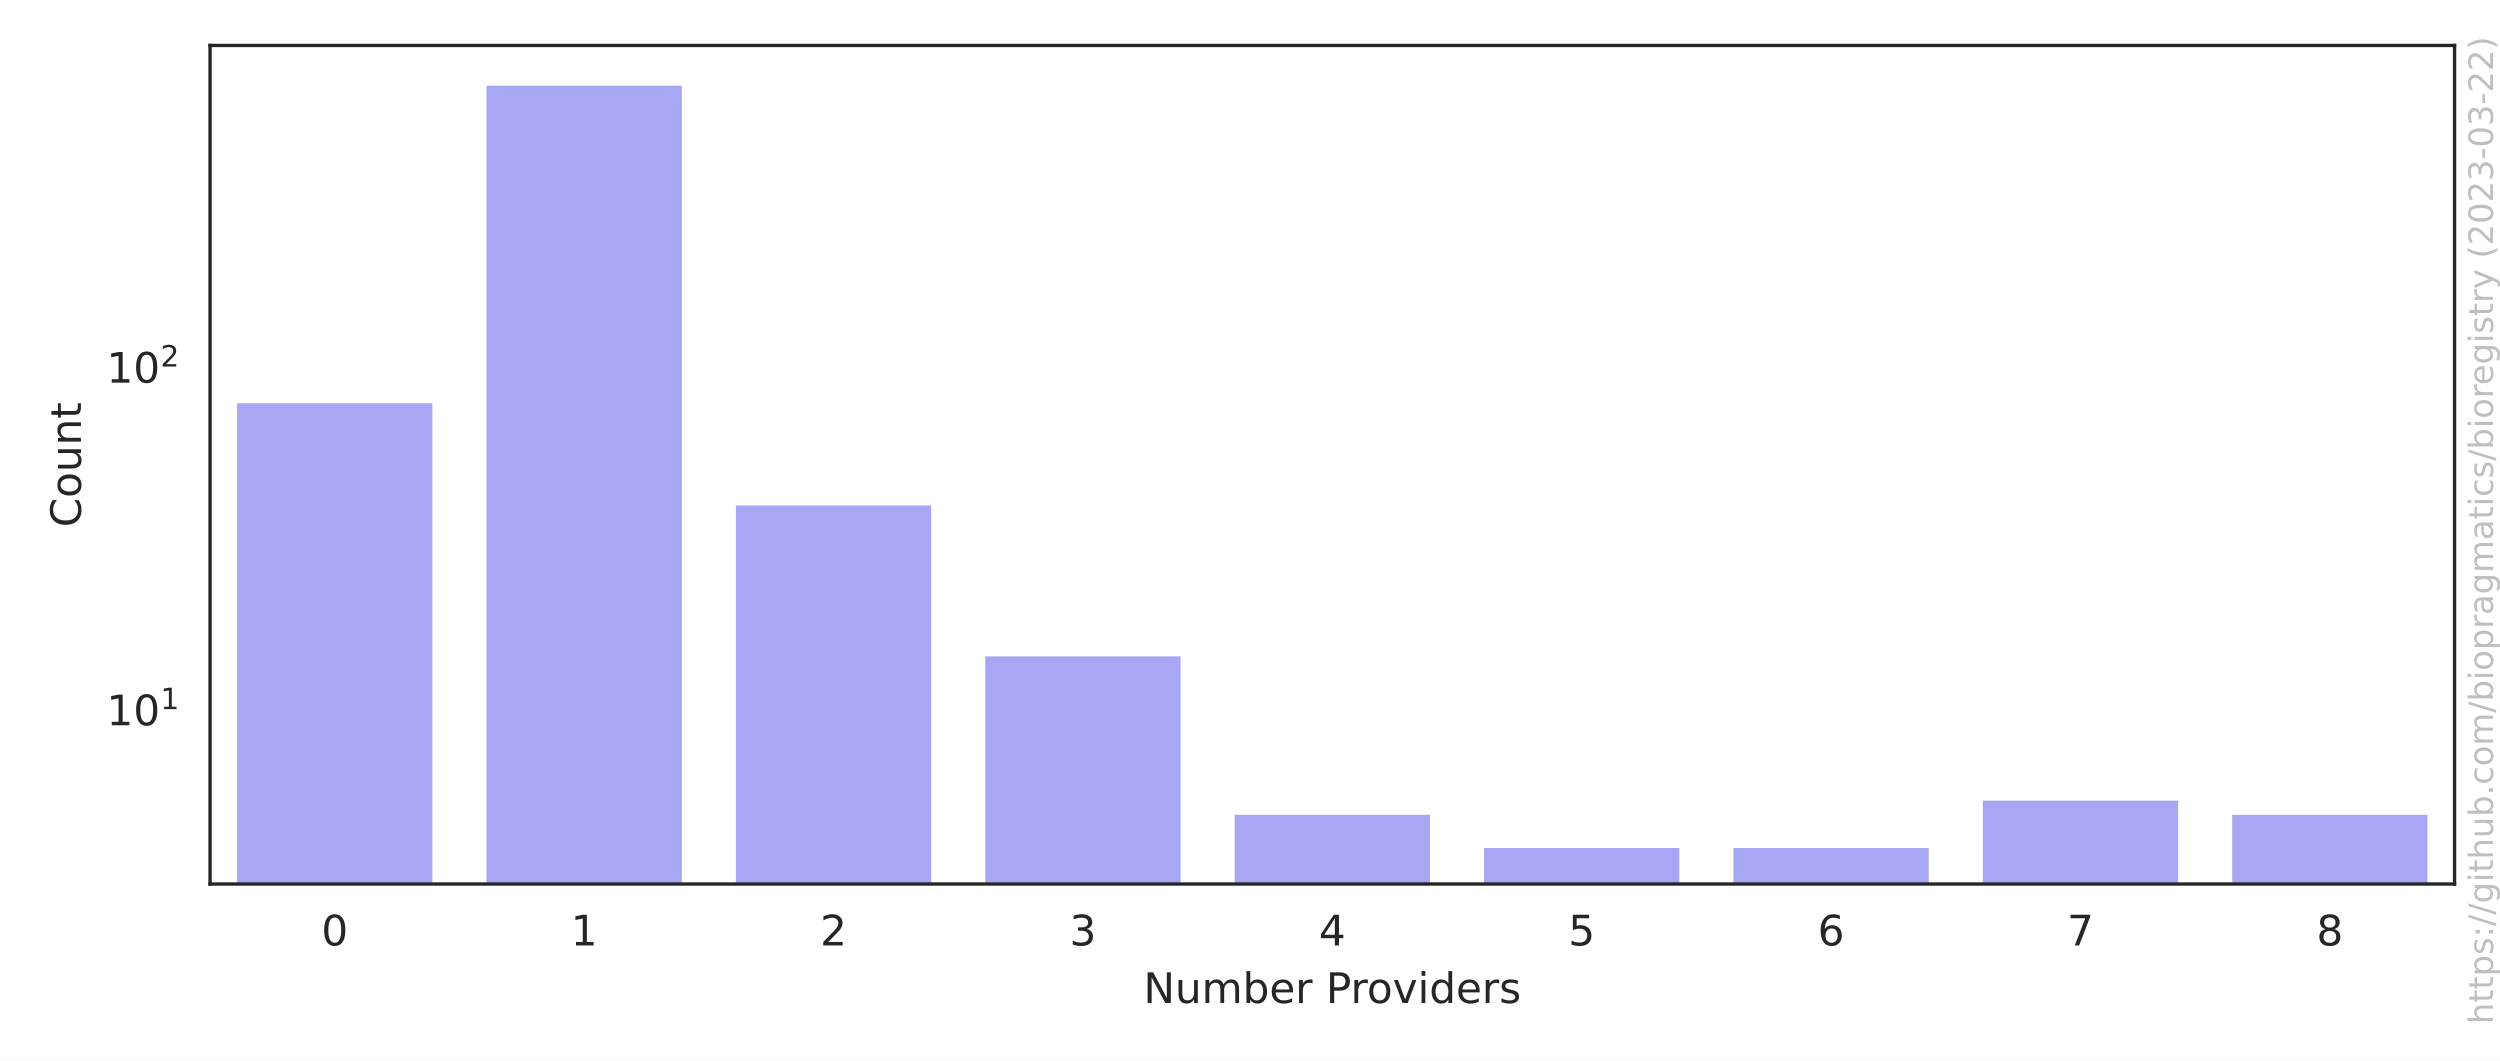
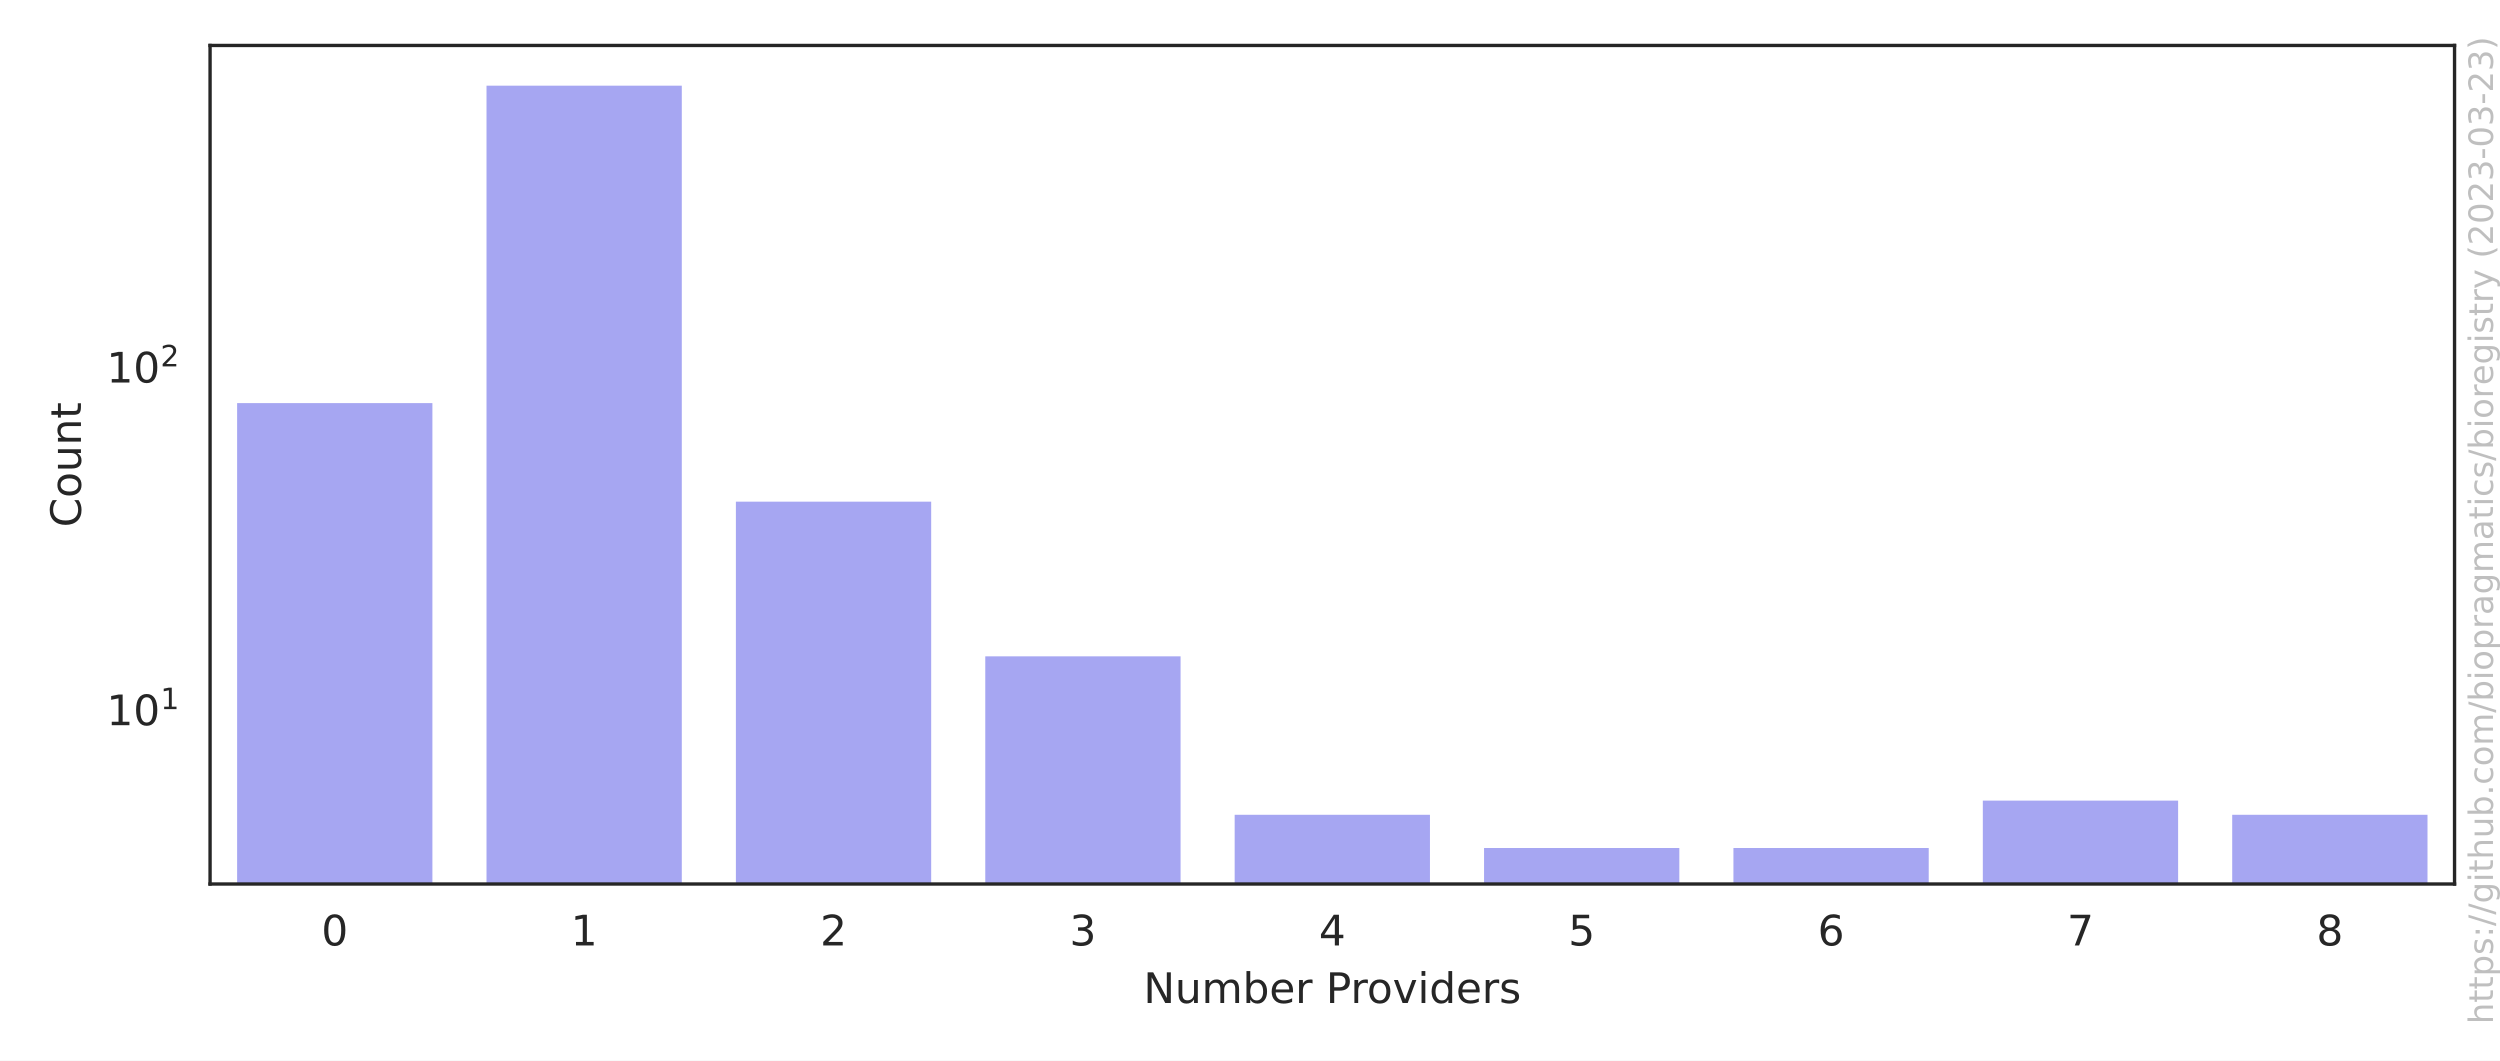
<svg xmlns="http://www.w3.org/2000/svg" xmlns:xlink="http://www.w3.org/1999/xlink" width="594pt" height="252pt" viewBox="0 0 594 252" version="1.1">
  <defs>
    <style type="text/css">*{stroke-linejoin: round; stroke-linecap: butt}</style>
  </defs>
  <g id="figure_1">
    <g id="patch_1">
      <path d="M 0 252  L 594 252  L 594 0  L 0 0  z " style="fill: #ffffff" />
    </g>
    <g id="axes_1">
      <g id="patch_2">
        <path d="M 49.913 210.04  L 583.2 210.04  L 583.2 10.8  L 49.913 10.8  z " style="fill: #ffffff" />
      </g>
      <g id="matplotlib.axis_1">
        <g id="xtick_1">
          <g id="text_1">
            <g style="fill: #262626" transform="translate(76.35851 224.6384) scale(0.1 -0.1)">
              <defs>
                <path id="DejaVuSans-30" d="M 2034 4250  Q 1547 4250 1301 3770  Q 1056 3291 1056 2328  Q 1056 1369 1301 889  Q 1547 409 2034 409  Q 2525 409 2770 889  Q 3016 1369 3016 2328  Q 3016 3291 2770 3770  Q 2525 4250 2034 4250  z M 2034 4750  Q 2819 4750 3233 4129  Q 3647 3509 3647 2328  Q 3647 1150 3233 529  Q 2819 -91 2034 -91  Q 1250 -91 836 529  Q 422 1150 422 2328  Q 422 3509 836 4129  Q 1250 4750 2034 4750  z " transform="scale(0.015625)" />
              </defs>
              <use xlink:href="#DejaVuSans-30" />
            </g>
          </g>
        </g>
        <g id="xtick_2">
          <g id="text_2">
            <g style="fill: #262626" transform="translate(135.6127 224.6384) scale(0.1 -0.1)">
              <defs>
                <path id="DejaVuSans-31" d="M 794 531  L 1825 531  L 1825 4091  L 703 3866  L 703 4441  L 1819 4666  L 2450 4666  L 2450 531  L 3481 531  L 3481 0  L 794 0  L 794 531  z " transform="scale(0.015625)" />
              </defs>
              <use xlink:href="#DejaVuSans-31" />
            </g>
          </g>
        </g>
        <g id="xtick_3">
          <g id="text_3">
            <g style="fill: #262626" transform="translate(194.8668 224.6384) scale(0.1 -0.1)">
              <defs>
                <path id="DejaVuSans-32" d="M 1228 531  L 3431 531  L 3431 0  L 469 0  L 469 531  Q 828 903 1448 1529  Q 2069 2156 2228 2338  Q 2531 2678 2651 2914  Q 2772 3150 2772 3378  Q 2772 3750 2511 3984  Q 2250 4219 1831 4219  Q 1534 4219 1204 4116  Q 875 4013 500 3803  L 500 4441  Q 881 4594 1212 4672  Q 1544 4750 1819 4750  Q 2544 4750 2975 4387  Q 3406 4025 3406 3419  Q 3406 3131 3298 2873  Q 3191 2616 2906 2266  Q 2828 2175 2409 1742  Q 1991 1309 1228 531  z " transform="scale(0.015625)" />
              </defs>
              <use xlink:href="#DejaVuSans-32" />
            </g>
          </g>
        </g>
        <g id="xtick_4">
          <g id="text_4">
            <g style="fill: #262626" transform="translate(254.1209 224.6384) scale(0.1 -0.1)">
              <defs>
                <path id="DejaVuSans-33" d="M 2597 2516  Q 3050 2419 3304 2112  Q 3559 1806 3559 1356  Q 3559 666 3084 287  Q 2609 -91 1734 -91  Q 1441 -91 1130 -33  Q 819 25 488 141  L 488 750  Q 750 597 1062 519  Q 1375 441 1716 441  Q 2309 441 2620 675  Q 2931 909 2931 1356  Q 2931 1769 2642 2001  Q 2353 2234 1838 2234  L 1294 2234  L 1294 2753  L 1863 2753  Q 2328 2753 2575 2939  Q 2822 3125 2822 3475  Q 2822 3834 2567 4026  Q 2313 4219 1838 4219  Q 1578 4219 1281 4162  Q 984 4106 628 3988  L 628 4550  Q 988 4650 1302 4700  Q 1616 4750 1894 4750  Q 2613 4750 3031 4423  Q 3450 4097 3450 3541  Q 3450 3153 3228 2886  Q 3006 2619 2597 2516  z " transform="scale(0.015625)" />
              </defs>
              <use xlink:href="#DejaVuSans-33" />
            </g>
          </g>
        </g>
        <g id="xtick_5">
          <g id="text_5">
            <g style="fill: #262626" transform="translate(313.3751 224.6384) scale(0.1 -0.1)">
              <defs>
                <path id="DejaVuSans-34" d="M 2419 4116  L 825 1625  L 2419 1625  L 2419 4116  z M 2253 4666  L 3047 4666  L 3047 1625  L 3713 1625  L 3713 1100  L 3047 1100  L 3047 0  L 2419 0  L 2419 1100  L 313 1100  L 313 1709  L 2253 4666  z " transform="scale(0.015625)" />
              </defs>
              <use xlink:href="#DejaVuSans-34" />
            </g>
          </g>
        </g>
        <g id="xtick_6">
          <g id="text_6">
            <g style="fill: #262626" transform="translate(372.6292 224.6384) scale(0.1 -0.1)">
              <defs>
                <path id="DejaVuSans-35" d="M 691 4666  L 3169 4666  L 3169 4134  L 1269 4134  L 1269 2991  Q 1406 3038 1543 3061  Q 1681 3084 1819 3084  Q 2600 3084 3056 2656  Q 3513 2228 3513 1497  Q 3513 744 3044 326  Q 2575 -91 1722 -91  Q 1428 -91 1123 -41  Q 819 9 494 109  L 494 744  Q 775 591 1075 516  Q 1375 441 1709 441  Q 2250 441 2565 725  Q 2881 1009 2881 1497  Q 2881 1984 2565 2268  Q 2250 2553 1709 2553  Q 1456 2553 1204 2497  Q 953 2441 691 2322  L 691 4666  z " transform="scale(0.015625)" />
              </defs>
              <use xlink:href="#DejaVuSans-35" />
            </g>
          </g>
        </g>
        <g id="xtick_7">
          <g id="text_7">
            <g style="fill: #262626" transform="translate(431.8834 224.6384) scale(0.1 -0.1)">
              <defs>
                <path id="DejaVuSans-36" d="M 2113 2584  Q 1688 2584 1439 2293  Q 1191 2003 1191 1497  Q 1191 994 1439 701  Q 1688 409 2113 409  Q 2538 409 2786 701  Q 3034 994 3034 1497  Q 3034 2003 2786 2293  Q 2538 2584 2113 2584  z M 3366 4563  L 3366 3988  Q 3128 4100 2886 4159  Q 2644 4219 2406 4219  Q 1781 4219 1451 3797  Q 1122 3375 1075 2522  Q 1259 2794 1537 2939  Q 1816 3084 2150 3084  Q 2853 3084 3261 2657  Q 3669 2231 3669 1497  Q 3669 778 3244 343  Q 2819 -91 2113 -91  Q 1303 -91 875 529  Q 447 1150 447 2328  Q 447 3434 972 4092  Q 1497 4750 2381 4750  Q 2619 4750 2861 4703  Q 3103 4656 3366 4563  z " transform="scale(0.015625)" />
              </defs>
              <use xlink:href="#DejaVuSans-36" />
            </g>
          </g>
        </g>
        <g id="xtick_8">
          <g id="text_8">
            <g style="fill: #262626" transform="translate(491.1375 224.6384) scale(0.1 -0.1)">
              <defs>
                <path id="DejaVuSans-37" d="M 525 4666  L 3525 4666  L 3525 4397  L 1831 0  L 1172 0  L 2766 4134  L 525 4134  L 525 4666  z " transform="scale(0.015625)" />
              </defs>
              <use xlink:href="#DejaVuSans-37" />
            </g>
          </g>
        </g>
        <g id="xtick_9">
          <g id="text_9">
            <g style="fill: #262626" transform="translate(550.3917 224.6384) scale(0.1 -0.1)">
              <defs>
                <path id="DejaVuSans-38" d="M 2034 2216  Q 1584 2216 1326 1975  Q 1069 1734 1069 1313  Q 1069 891 1326 650  Q 1584 409 2034 409  Q 2484 409 2743 651  Q 3003 894 3003 1313  Q 3003 1734 2745 1975  Q 2488 2216 2034 2216  z M 1403 2484  Q 997 2584 770 2862  Q 544 3141 544 3541  Q 544 4100 942 4425  Q 1341 4750 2034 4750  Q 2731 4750 3128 4425  Q 3525 4100 3525 3541  Q 3525 3141 3298 2862  Q 3072 2584 2669 2484  Q 3125 2378 3379 2068  Q 3634 1759 3634 1313  Q 3634 634 3220 271  Q 2806 -91 2034 -91  Q 1263 -91 848 271  Q 434 634 434 1313  Q 434 1759 690 2068  Q 947 2378 1403 2484  z M 1172 3481  Q 1172 3119 1398 2916  Q 1625 2713 2034 2713  Q 2441 2713 2670 2916  Q 2900 3119 2900 3481  Q 2900 3844 2670 4047  Q 2441 4250 2034 4250  Q 1625 4250 1398 4047  Q 1172 3844 1172 3481  z " transform="scale(0.015625)" />
              </defs>
              <use xlink:href="#DejaVuSans-38" />
            </g>
          </g>
        </g>
        <g id="text_10">
          <g style="fill: #262626" transform="translate(271.6923 238.3166) scale(0.1 -0.1)">
            <defs>
              <path id="DejaVuSans-4e" d="M 628 4666  L 1478 4666  L 3547 763  L 3547 4666  L 4159 4666  L 4159 0  L 3309 0  L 1241 3903  L 1241 0  L 628 0  L 628 4666  z " transform="scale(0.015625)" />
              <path id="DejaVuSans-75" d="M 544 1381  L 544 3500  L 1119 3500  L 1119 1403  Q 1119 906 1312 657  Q 1506 409 1894 409  Q 2359 409 2629 706  Q 2900 1003 2900 1516  L 2900 3500  L 3475 3500  L 3475 0  L 2900 0  L 2900 538  Q 2691 219 2414 64  Q 2138 -91 1772 -91  Q 1169 -91 856 284  Q 544 659 544 1381  z M 1991 3584  L 1991 3584  z " transform="scale(0.015625)" />
              <path id="DejaVuSans-6d" d="M 3328 2828  Q 3544 3216 3844 3400  Q 4144 3584 4550 3584  Q 5097 3584 5394 3201  Q 5691 2819 5691 2113  L 5691 0  L 5113 0  L 5113 2094  Q 5113 2597 4934 2840  Q 4756 3084 4391 3084  Q 3944 3084 3684 2787  Q 3425 2491 3425 1978  L 3425 0  L 2847 0  L 2847 2094  Q 2847 2600 2669 2842  Q 2491 3084 2119 3084  Q 1678 3084 1418 2786  Q 1159 2488 1159 1978  L 1159 0  L 581 0  L 581 3500  L 1159 3500  L 1159 2956  Q 1356 3278 1631 3431  Q 1906 3584 2284 3584  Q 2666 3584 2933 3390  Q 3200 3197 3328 2828  z " transform="scale(0.015625)" />
              <path id="DejaVuSans-62" d="M 3116 1747  Q 3116 2381 2855 2742  Q 2594 3103 2138 3103  Q 1681 3103 1420 2742  Q 1159 2381 1159 1747  Q 1159 1113 1420 752  Q 1681 391 2138 391  Q 2594 391 2855 752  Q 3116 1113 3116 1747  z M 1159 2969  Q 1341 3281 1617 3432  Q 1894 3584 2278 3584  Q 2916 3584 3314 3078  Q 3713 2572 3713 1747  Q 3713 922 3314 415  Q 2916 -91 2278 -91  Q 1894 -91 1617 61  Q 1341 213 1159 525  L 1159 0  L 581 0  L 581 4863  L 1159 4863  L 1159 2969  z " transform="scale(0.015625)" />
              <path id="DejaVuSans-65" d="M 3597 1894  L 3597 1613  L 953 1613  Q 991 1019 1311 708  Q 1631 397 2203 397  Q 2534 397 2845 478  Q 3156 559 3463 722  L 3463 178  Q 3153 47 2828 -22  Q 2503 -91 2169 -91  Q 1331 -91 842 396  Q 353 884 353 1716  Q 353 2575 817 3079  Q 1281 3584 2069 3584  Q 2775 3584 3186 3129  Q 3597 2675 3597 1894  z M 3022 2063  Q 3016 2534 2758 2815  Q 2500 3097 2075 3097  Q 1594 3097 1305 2825  Q 1016 2553 972 2059  L 3022 2063  z " transform="scale(0.015625)" />
              <path id="DejaVuSans-72" d="M 2631 2963  Q 2534 3019 2420 3045  Q 2306 3072 2169 3072  Q 1681 3072 1420 2755  Q 1159 2438 1159 1844  L 1159 0  L 581 0  L 581 3500  L 1159 3500  L 1159 2956  Q 1341 3275 1631 3429  Q 1922 3584 2338 3584  Q 2397 3584 2469 3576  Q 2541 3569 2628 3553  L 2631 2963  z " transform="scale(0.015625)" />
              <path id="DejaVuSans-20" transform="scale(0.015625)" />
              <path id="DejaVuSans-50" d="M 1259 4147  L 1259 2394  L 2053 2394  Q 2494 2394 2734 2622  Q 2975 2850 2975 3272  Q 2975 3691 2734 3919  Q 2494 4147 2053 4147  L 1259 4147  z M 628 4666  L 2053 4666  Q 2838 4666 3239 4311  Q 3641 3956 3641 3272  Q 3641 2581 3239 2228  Q 2838 1875 2053 1875  L 1259 1875  L 1259 0  L 628 0  L 628 4666  z " transform="scale(0.015625)" />
              <path id="DejaVuSans-6f" d="M 1959 3097  Q 1497 3097 1228 2736  Q 959 2375 959 1747  Q 959 1119 1226 758  Q 1494 397 1959 397  Q 2419 397 2687 759  Q 2956 1122 2956 1747  Q 2956 2369 2687 2733  Q 2419 3097 1959 3097  z M 1959 3584  Q 2709 3584 3137 3096  Q 3566 2609 3566 1747  Q 3566 888 3137 398  Q 2709 -91 1959 -91  Q 1206 -91 779 398  Q 353 888 353 1747  Q 353 2609 779 3096  Q 1206 3584 1959 3584  z " transform="scale(0.015625)" />
              <path id="DejaVuSans-76" d="M 191 3500  L 800 3500  L 1894 563  L 2988 3500  L 3597 3500  L 2284 0  L 1503 0  L 191 3500  z " transform="scale(0.015625)" />
              <path id="DejaVuSans-69" d="M 603 3500  L 1178 3500  L 1178 0  L 603 0  L 603 3500  z M 603 4863  L 1178 4863  L 1178 4134  L 603 4134  L 603 4863  z " transform="scale(0.015625)" />
              <path id="DejaVuSans-64" d="M 2906 2969  L 2906 4863  L 3481 4863  L 3481 0  L 2906 0  L 2906 525  Q 2725 213 2448 61  Q 2172 -91 1784 -91  Q 1150 -91 751 415  Q 353 922 353 1747  Q 353 2572 751 3078  Q 1150 3584 1784 3584  Q 2172 3584 2448 3432  Q 2725 3281 2906 2969  z M 947 1747  Q 947 1113 1208 752  Q 1469 391 1925 391  Q 2381 391 2643 752  Q 2906 1113 2906 1747  Q 2906 2381 2643 2742  Q 2381 3103 1925 3103  Q 1469 3103 1208 2742  Q 947 2381 947 1747  z " transform="scale(0.015625)" />
              <path id="DejaVuSans-73" d="M 2834 3397  L 2834 2853  Q 2591 2978 2328 3040  Q 2066 3103 1784 3103  Q 1356 3103 1142 2972  Q 928 2841 928 2578  Q 928 2378 1081 2264  Q 1234 2150 1697 2047  L 1894 2003  Q 2506 1872 2764 1633  Q 3022 1394 3022 966  Q 3022 478 2636 193  Q 2250 -91 1575 -91  Q 1294 -91 989 -36  Q 684 19 347 128  L 347 722  Q 666 556 975 473  Q 1284 391 1588 391  Q 1994 391 2212 530  Q 2431 669 2431 922  Q 2431 1156 2273 1281  Q 2116 1406 1581 1522  L 1381 1569  Q 847 1681 609 1914  Q 372 2147 372 2553  Q 372 3047 722 3315  Q 1072 3584 1716 3584  Q 2034 3584 2315 3537  Q 2597 3491 2834 3397  z " transform="scale(0.015625)" />
            </defs>
            <use xlink:href="#DejaVuSans-4e" />
            <use xlink:href="#DejaVuSans-75" x="74.805" />
            <use xlink:href="#DejaVuSans-6d" x="138.184" />
            <use xlink:href="#DejaVuSans-62" x="235.596" />
            <use xlink:href="#DejaVuSans-65" x="299.072" />
            <use xlink:href="#DejaVuSans-72" x="360.596" />
            <use xlink:href="#DejaVuSans-20" x="401.709" />
            <use xlink:href="#DejaVuSans-50" x="433.496" />
            <use xlink:href="#DejaVuSans-72" x="492.049" />
            <use xlink:href="#DejaVuSans-6f" x="530.912" />
            <use xlink:href="#DejaVuSans-76" x="592.094" />
            <use xlink:href="#DejaVuSans-69" x="651.273" />
            <use xlink:href="#DejaVuSans-64" x="679.057" />
            <use xlink:href="#DejaVuSans-65" x="742.533" />
            <use xlink:href="#DejaVuSans-72" x="804.057" />
            <use xlink:href="#DejaVuSans-73" x="845.17" />
          </g>
        </g>
      </g>
      <g id="matplotlib.axis_2">
        <g id="ytick_1">
          <g id="text_11">
-             <g style="fill: #262626" transform="translate(25.31268 172.3928) scale(0.1 -0.1)">
+             <g style="fill: #262626" transform="translate(25.31268 172.3834) scale(0.1 -0.1)">
              <use xlink:href="#DejaVuSans-31" transform="translate(0 0.684375)" />
              <use xlink:href="#DejaVuSans-30" transform="translate(63.62305 0.684375)" />
              <use xlink:href="#DejaVuSans-31" transform="translate(128.2031 38.96563) scale(0.7)" />
            </g>
          </g>
        </g>
        <g id="ytick_2">
          <g id="text_12">
-             <g style="fill: #262626" transform="translate(25.31268 90.99864) scale(0.1 -0.1)">
+             <g style="fill: #262626" transform="translate(25.31268 90.96556) scale(0.1 -0.1)">
              <use xlink:href="#DejaVuSans-31" transform="translate(0 0.765625)" />
              <use xlink:href="#DejaVuSans-30" transform="translate(63.62305 0.765625)" />
              <use xlink:href="#DejaVuSans-32" transform="translate(128.2031 39.04688) scale(0.7)" />
            </g>
          </g>
        </g>
        <g id="ytick_3" />
        <g id="ytick_4" />
        <g id="ytick_5" />
        <g id="ytick_6" />
        <g id="ytick_7" />
        <g id="ytick_8" />
        <g id="ytick_9" />
        <g id="ytick_10" />
        <g id="ytick_11" />
        <g id="ytick_12" />
        <g id="ytick_13" />
        <g id="ytick_14" />
        <g id="ytick_15" />
        <g id="ytick_16" />
        <g id="ytick_17" />
        <g id="ytick_18" />
        <g id="ytick_19" />
        <g id="ytick_20" />
        <g id="ytick_21" />
        <g id="ytick_22" />
        <g id="ytick_23" />
        <g id="text_13">
          <g style="fill: #262626" transform="translate(19.233 125.2684) rotate(-90) scale(0.1 -0.1)">
            <defs>
              <path id="DejaVuSans-43" d="M 4122 4306  L 4122 3641  Q 3803 3938 3442 4084  Q 3081 4231 2675 4231  Q 1875 4231 1450 3742  Q 1025 3253 1025 2328  Q 1025 1406 1450 917  Q 1875 428 2675 428  Q 3081 428 3442 575  Q 3803 722 4122 1019  L 4122 359  Q 3791 134 3420 21  Q 3050 -91 2638 -91  Q 1578 -91 968 557  Q 359 1206 359 2328  Q 359 3453 968 4101  Q 1578 4750 2638 4750  Q 3056 4750 3426 4639  Q 3797 4528 4122 4306  z " transform="scale(0.015625)" />
              <path id="DejaVuSans-6e" d="M 3513 2113  L 3513 0  L 2938 0  L 2938 2094  Q 2938 2591 2744 2837  Q 2550 3084 2163 3084  Q 1697 3084 1428 2787  Q 1159 2491 1159 1978  L 1159 0  L 581 0  L 581 3500  L 1159 3500  L 1159 2956  Q 1366 3272 1645 3428  Q 1925 3584 2291 3584  Q 2894 3584 3203 3211  Q 3513 2838 3513 2113  z " transform="scale(0.015625)" />
              <path id="DejaVuSans-74" d="M 1172 4494  L 1172 3500  L 2356 3500  L 2356 3053  L 1172 3053  L 1172 1153  Q 1172 725 1289 603  Q 1406 481 1766 481  L 2356 481  L 2356 0  L 1766 0  Q 1100 0 847 248  Q 594 497 594 1153  L 594 3053  L 172 3053  L 172 3500  L 594 3500  L 594 4494  L 1172 4494  z " transform="scale(0.015625)" />
            </defs>
            <use xlink:href="#DejaVuSans-43" />
            <use xlink:href="#DejaVuSans-6f" x="69.824" />
            <use xlink:href="#DejaVuSans-75" x="131.006" />
            <use xlink:href="#DejaVuSans-6e" x="194.385" />
            <use xlink:href="#DejaVuSans-74" x="257.764" />
          </g>
        </g>
      </g>
      <g id="patch_3">
-         <path d="M 55.838 81644.19  L 103.241 81644.19  L 103.241 95.309  L 55.838 95.309  z " clip-path="url(#p84426c0476)" style="fill: #2020df; opacity: 0.4; stroke: #ffffff; stroke-linejoin: miter" />
+         <path d="M 55.838 81667.867  L 103.241 81667.867  L 103.241 95.278  L 55.838 95.278  z " clip-path="url(#p84426c0476)" style="fill: #2020df; opacity: 0.4; stroke: #ffffff; stroke-linejoin: miter" />
      </g>
      <g id="patch_4">
-         <path d="M 115.092 81644.19  L 162.496 81644.19  L 162.496 19.856  L 115.092 19.856  z " clip-path="url(#p84426c0476)" style="fill: #2020df; opacity: 0.4; stroke: #ffffff; stroke-linejoin: miter" />
+         <path d="M 115.092 81667.867  L 162.496 81667.867  L 162.496 19.856  L 115.092 19.856  z " clip-path="url(#p84426c0476)" style="fill: #2020df; opacity: 0.4; stroke: #ffffff; stroke-linejoin: miter" />
      </g>
      <g id="patch_5">
-         <path d="M 174.346 81644.19  L 221.75 81644.19  L 221.75 119.589  L 174.346 119.589  z " clip-path="url(#p84426c0476)" style="fill: #2020df; opacity: 0.4; stroke: #ffffff; stroke-linejoin: miter" />
+         <path d="M 174.346 81667.867  L 221.75 81667.867  L 221.75 118.693  L 174.346 118.693  z " clip-path="url(#p84426c0476)" style="fill: #2020df; opacity: 0.4; stroke: #ffffff; stroke-linejoin: miter" />
      </g>
      <g id="patch_6">
-         <path d="M 233.601 81644.19  L 281.004 81644.19  L 281.004 155.459  L 233.601 155.459  z " clip-path="url(#p84426c0476)" style="fill: #2020df; opacity: 0.4; stroke: #ffffff; stroke-linejoin: miter" />
+         <path d="M 233.601 81667.867  L 281.004 81667.867  L 281.004 155.446  L 233.601 155.446  z " clip-path="url(#p84426c0476)" style="fill: #2020df; opacity: 0.4; stroke: #ffffff; stroke-linejoin: miter" />
      </g>
      <g id="patch_7">
-         <path d="M 292.855 81644.19  L 340.258 81644.19  L 340.258 193.096  L 292.855 193.096  z " clip-path="url(#p84426c0476)" style="fill: #2020df; opacity: 0.4; stroke: #ffffff; stroke-linejoin: miter" />
+         <path d="M 292.855 81667.867  L 340.258 81667.867  L 340.258 193.093  L 292.855 193.093  z " clip-path="url(#p84426c0476)" style="fill: #2020df; opacity: 0.4; stroke: #ffffff; stroke-linejoin: miter" />
      </g>
      <g id="patch_8">
-         <path d="M 352.109 81644.19  L 399.512 81644.19  L 399.512 200.984  L 352.109 200.984  z " clip-path="url(#p84426c0476)" style="fill: #2020df; opacity: 0.4; stroke: #ffffff; stroke-linejoin: miter" />
+         <path d="M 352.109 81667.867  L 399.512 81667.867  L 399.512 200.984  L 352.109 200.984  z " clip-path="url(#p84426c0476)" style="fill: #2020df; opacity: 0.4; stroke: #ffffff; stroke-linejoin: miter" />
      </g>
      <g id="patch_9">
-         <path d="M 411.363 81644.19  L 458.766 81644.19  L 458.766 200.984  L 411.363 200.984  z " clip-path="url(#p84426c0476)" style="fill: #2020df; opacity: 0.4; stroke: #ffffff; stroke-linejoin: miter" />
+         <path d="M 411.363 81667.867  L 458.766 81667.867  L 458.766 200.984  L 411.363 200.984  z " clip-path="url(#p84426c0476)" style="fill: #2020df; opacity: 0.4; stroke: #ffffff; stroke-linejoin: miter" />
      </g>
      <g id="patch_10">
-         <path d="M 470.617 81644.19  L 518.02 81644.19  L 518.02 189.727  L 470.617 189.727  z " clip-path="url(#p84426c0476)" style="fill: #2020df; opacity: 0.4; stroke: #ffffff; stroke-linejoin: miter" />
+         <path d="M 470.617 81667.867  L 518.02 81667.867  L 518.02 189.723  L 470.617 189.723  z " clip-path="url(#p84426c0476)" style="fill: #2020df; opacity: 0.4; stroke: #ffffff; stroke-linejoin: miter" />
      </g>
      <g id="patch_11">
-         <path d="M 529.871 81644.19  L 577.275 81644.19  L 577.275 193.096  L 529.871 193.096  z " clip-path="url(#p84426c0476)" style="fill: #2020df; opacity: 0.4; stroke: #ffffff; stroke-linejoin: miter" />
+         <path d="M 529.871 81667.867  L 577.275 81667.867  L 577.275 193.093  L 529.871 193.093  z " clip-path="url(#p84426c0476)" style="fill: #2020df; opacity: 0.4; stroke: #ffffff; stroke-linejoin: miter" />
      </g>
      <g id="patch_12">
        <path d="M 49.913 210.04  L 49.913 10.8  " style="fill: none; stroke: #262626; stroke-width: 0.8; stroke-linejoin: miter; stroke-linecap: square" />
      </g>
      <g id="patch_13">
        <path d="M 583.2 210.04  L 583.2 10.8  " style="fill: none; stroke: #262626; stroke-width: 0.8; stroke-linejoin: miter; stroke-linecap: square" />
      </g>
      <g id="patch_14">
        <path d="M 49.913 210.04  L 583.2 210.04  " style="fill: none; stroke: #262626; stroke-width: 0.8; stroke-linejoin: miter; stroke-linecap: square" />
      </g>
      <g id="patch_15">
        <path d="M 49.913 10.8  L 583.2 10.8  " style="fill: none; stroke: #262626; stroke-width: 0.8; stroke-linejoin: miter; stroke-linecap: square" />
      </g>
    </g>
    <g id="text_14">
      <g style="fill: #808080; opacity: 0.5" transform="translate(592.3362 243.3237) rotate(-90) scale(0.08 -0.08)">
        <defs>
          <path id="DejaVuSans-68" d="M 3513 2113  L 3513 0  L 2938 0  L 2938 2094  Q 2938 2591 2744 2837  Q 2550 3084 2163 3084  Q 1697 3084 1428 2787  Q 1159 2491 1159 1978  L 1159 0  L 581 0  L 581 4863  L 1159 4863  L 1159 2956  Q 1366 3272 1645 3428  Q 1925 3584 2291 3584  Q 2894 3584 3203 3211  Q 3513 2838 3513 2113  z " transform="scale(0.015625)" />
          <path id="DejaVuSans-70" d="M 1159 525  L 1159 -1331  L 581 -1331  L 581 3500  L 1159 3500  L 1159 2969  Q 1341 3281 1617 3432  Q 1894 3584 2278 3584  Q 2916 3584 3314 3078  Q 3713 2572 3713 1747  Q 3713 922 3314 415  Q 2916 -91 2278 -91  Q 1894 -91 1617 61  Q 1341 213 1159 525  z M 3116 1747  Q 3116 2381 2855 2742  Q 2594 3103 2138 3103  Q 1681 3103 1420 2742  Q 1159 2381 1159 1747  Q 1159 1113 1420 752  Q 1681 391 2138 391  Q 2594 391 2855 752  Q 3116 1113 3116 1747  z " transform="scale(0.015625)" />
          <path id="DejaVuSans-3a" d="M 750 794  L 1409 794  L 1409 0  L 750 0  L 750 794  z M 750 3309  L 1409 3309  L 1409 2516  L 750 2516  L 750 3309  z " transform="scale(0.015625)" />
          <path id="DejaVuSans-2f" d="M 1625 4666  L 2156 4666  L 531 -594  L 0 -594  L 1625 4666  z " transform="scale(0.015625)" />
          <path id="DejaVuSans-67" d="M 2906 1791  Q 2906 2416 2648 2759  Q 2391 3103 1925 3103  Q 1463 3103 1205 2759  Q 947 2416 947 1791  Q 947 1169 1205 825  Q 1463 481 1925 481  Q 2391 481 2648 825  Q 2906 1169 2906 1791  z M 3481 434  Q 3481 -459 3084 -895  Q 2688 -1331 1869 -1331  Q 1566 -1331 1297 -1286  Q 1028 -1241 775 -1147  L 775 -588  Q 1028 -725 1275 -790  Q 1522 -856 1778 -856  Q 2344 -856 2625 -561  Q 2906 -266 2906 331  L 2906 616  Q 2728 306 2450 153  Q 2172 0 1784 0  Q 1141 0 747 490  Q 353 981 353 1791  Q 353 2603 747 3093  Q 1141 3584 1784 3584  Q 2172 3584 2450 3431  Q 2728 3278 2906 2969  L 2906 3500  L 3481 3500  L 3481 434  z " transform="scale(0.015625)" />
          <path id="DejaVuSans-2e" d="M 684 794  L 1344 794  L 1344 0  L 684 0  L 684 794  z " transform="scale(0.015625)" />
          <path id="DejaVuSans-63" d="M 3122 3366  L 3122 2828  Q 2878 2963 2633 3030  Q 2388 3097 2138 3097  Q 1578 3097 1268 2742  Q 959 2388 959 1747  Q 959 1106 1268 751  Q 1578 397 2138 397  Q 2388 397 2633 464  Q 2878 531 3122 666  L 3122 134  Q 2881 22 2623 -34  Q 2366 -91 2075 -91  Q 1284 -91 818 406  Q 353 903 353 1747  Q 353 2603 823 3093  Q 1294 3584 2113 3584  Q 2378 3584 2631 3529  Q 2884 3475 3122 3366  z " transform="scale(0.015625)" />
          <path id="DejaVuSans-61" d="M 2194 1759  Q 1497 1759 1228 1600  Q 959 1441 959 1056  Q 959 750 1161 570  Q 1363 391 1709 391  Q 2188 391 2477 730  Q 2766 1069 2766 1631  L 2766 1759  L 2194 1759  z M 3341 1997  L 3341 0  L 2766 0  L 2766 531  Q 2569 213 2275 61  Q 1981 -91 1556 -91  Q 1019 -91 701 211  Q 384 513 384 1019  Q 384 1609 779 1909  Q 1175 2209 1959 2209  L 2766 2209  L 2766 2266  Q 2766 2663 2505 2880  Q 2244 3097 1772 3097  Q 1472 3097 1187 3025  Q 903 2953 641 2809  L 641 3341  Q 956 3463 1253 3523  Q 1550 3584 1831 3584  Q 2591 3584 2966 3190  Q 3341 2797 3341 1997  z " transform="scale(0.015625)" />
          <path id="DejaVuSans-79" d="M 2059 -325  Q 1816 -950 1584 -1140  Q 1353 -1331 966 -1331  L 506 -1331  L 506 -850  L 844 -850  Q 1081 -850 1212 -737  Q 1344 -625 1503 -206  L 1606 56  L 191 3500  L 800 3500  L 1894 763  L 2988 3500  L 3597 3500  L 2059 -325  z " transform="scale(0.015625)" />
          <path id="DejaVuSans-28" d="M 1984 4856  Q 1566 4138 1362 3434  Q 1159 2731 1159 2009  Q 1159 1288 1364 580  Q 1569 -128 1984 -844  L 1484 -844  Q 1016 -109 783 600  Q 550 1309 550 2009  Q 550 2706 781 3412  Q 1013 4119 1484 4856  L 1984 4856  z " transform="scale(0.015625)" />
          <path id="DejaVuSans-2d" d="M 313 2009  L 1997 2009  L 1997 1497  L 313 1497  L 313 2009  z " transform="scale(0.015625)" />
          <path id="DejaVuSans-29" d="M 513 4856  L 1013 4856  Q 1481 4119 1714 3412  Q 1947 2706 1947 2009  Q 1947 1309 1714 600  Q 1481 -109 1013 -844  L 513 -844  Q 928 -128 1133 580  Q 1338 1288 1338 2009  Q 1338 2731 1133 3434  Q 928 4138 513 4856  z " transform="scale(0.015625)" />
        </defs>
        <use xlink:href="#DejaVuSans-68" />
        <use xlink:href="#DejaVuSans-74" x="63.379" />
        <use xlink:href="#DejaVuSans-74" x="102.588" />
        <use xlink:href="#DejaVuSans-70" x="141.797" />
        <use xlink:href="#DejaVuSans-73" x="205.273" />
        <use xlink:href="#DejaVuSans-3a" x="257.373" />
        <use xlink:href="#DejaVuSans-2f" x="291.064" />
        <use xlink:href="#DejaVuSans-2f" x="324.756" />
        <use xlink:href="#DejaVuSans-67" x="358.447" />
        <use xlink:href="#DejaVuSans-69" x="421.924" />
        <use xlink:href="#DejaVuSans-74" x="449.707" />
        <use xlink:href="#DejaVuSans-68" x="488.916" />
        <use xlink:href="#DejaVuSans-75" x="552.295" />
        <use xlink:href="#DejaVuSans-62" x="615.674" />
        <use xlink:href="#DejaVuSans-2e" x="679.15" />
        <use xlink:href="#DejaVuSans-63" x="710.938" />
        <use xlink:href="#DejaVuSans-6f" x="765.918" />
        <use xlink:href="#DejaVuSans-6d" x="827.1" />
        <use xlink:href="#DejaVuSans-2f" x="924.512" />
        <use xlink:href="#DejaVuSans-62" x="958.203" />
        <use xlink:href="#DejaVuSans-69" x="1021.68" />
        <use xlink:href="#DejaVuSans-6f" x="1049.463" />
        <use xlink:href="#DejaVuSans-70" x="1110.645" />
        <use xlink:href="#DejaVuSans-72" x="1174.121" />
        <use xlink:href="#DejaVuSans-61" x="1215.234" />
        <use xlink:href="#DejaVuSans-67" x="1276.514" />
        <use xlink:href="#DejaVuSans-6d" x="1339.99" />
        <use xlink:href="#DejaVuSans-61" x="1437.402" />
        <use xlink:href="#DejaVuSans-74" x="1498.682" />
        <use xlink:href="#DejaVuSans-69" x="1537.891" />
        <use xlink:href="#DejaVuSans-63" x="1565.674" />
        <use xlink:href="#DejaVuSans-73" x="1620.654" />
        <use xlink:href="#DejaVuSans-2f" x="1672.754" />
        <use xlink:href="#DejaVuSans-62" x="1706.445" />
        <use xlink:href="#DejaVuSans-69" x="1769.922" />
        <use xlink:href="#DejaVuSans-6f" x="1797.705" />
        <use xlink:href="#DejaVuSans-72" x="1858.887" />
        <use xlink:href="#DejaVuSans-65" x="1897.75" />
        <use xlink:href="#DejaVuSans-67" x="1959.273" />
        <use xlink:href="#DejaVuSans-69" x="2022.75" />
        <use xlink:href="#DejaVuSans-73" x="2050.533" />
        <use xlink:href="#DejaVuSans-74" x="2102.633" />
        <use xlink:href="#DejaVuSans-72" x="2141.842" />
        <use xlink:href="#DejaVuSans-79" x="2182.955" />
        <use xlink:href="#DejaVuSans-20" x="2242.135" />
        <use xlink:href="#DejaVuSans-28" x="2273.922" />
        <use xlink:href="#DejaVuSans-32" x="2312.936" />
        <use xlink:href="#DejaVuSans-30" x="2376.559" />
        <use xlink:href="#DejaVuSans-32" x="2440.182" />
        <use xlink:href="#DejaVuSans-33" x="2503.805" />
        <use xlink:href="#DejaVuSans-2d" x="2567.428" />
        <use xlink:href="#DejaVuSans-30" x="2603.512" />
        <use xlink:href="#DejaVuSans-33" x="2667.135" />
        <use xlink:href="#DejaVuSans-2d" x="2730.758" />
        <use xlink:href="#DejaVuSans-32" x="2766.842" />
-         <use xlink:href="#DejaVuSans-32" x="2830.465" />
+         <use xlink:href="#DejaVuSans-33" x="2830.465" />
        <use xlink:href="#DejaVuSans-29" x="2894.088" />
      </g>
    </g>
  </g>
  <defs>
    <clipPath id="p84426c0476">
      <rect x="49.913" y="10.8" width="533.287" height="199.24" />
    </clipPath>
  </defs>
</svg>
